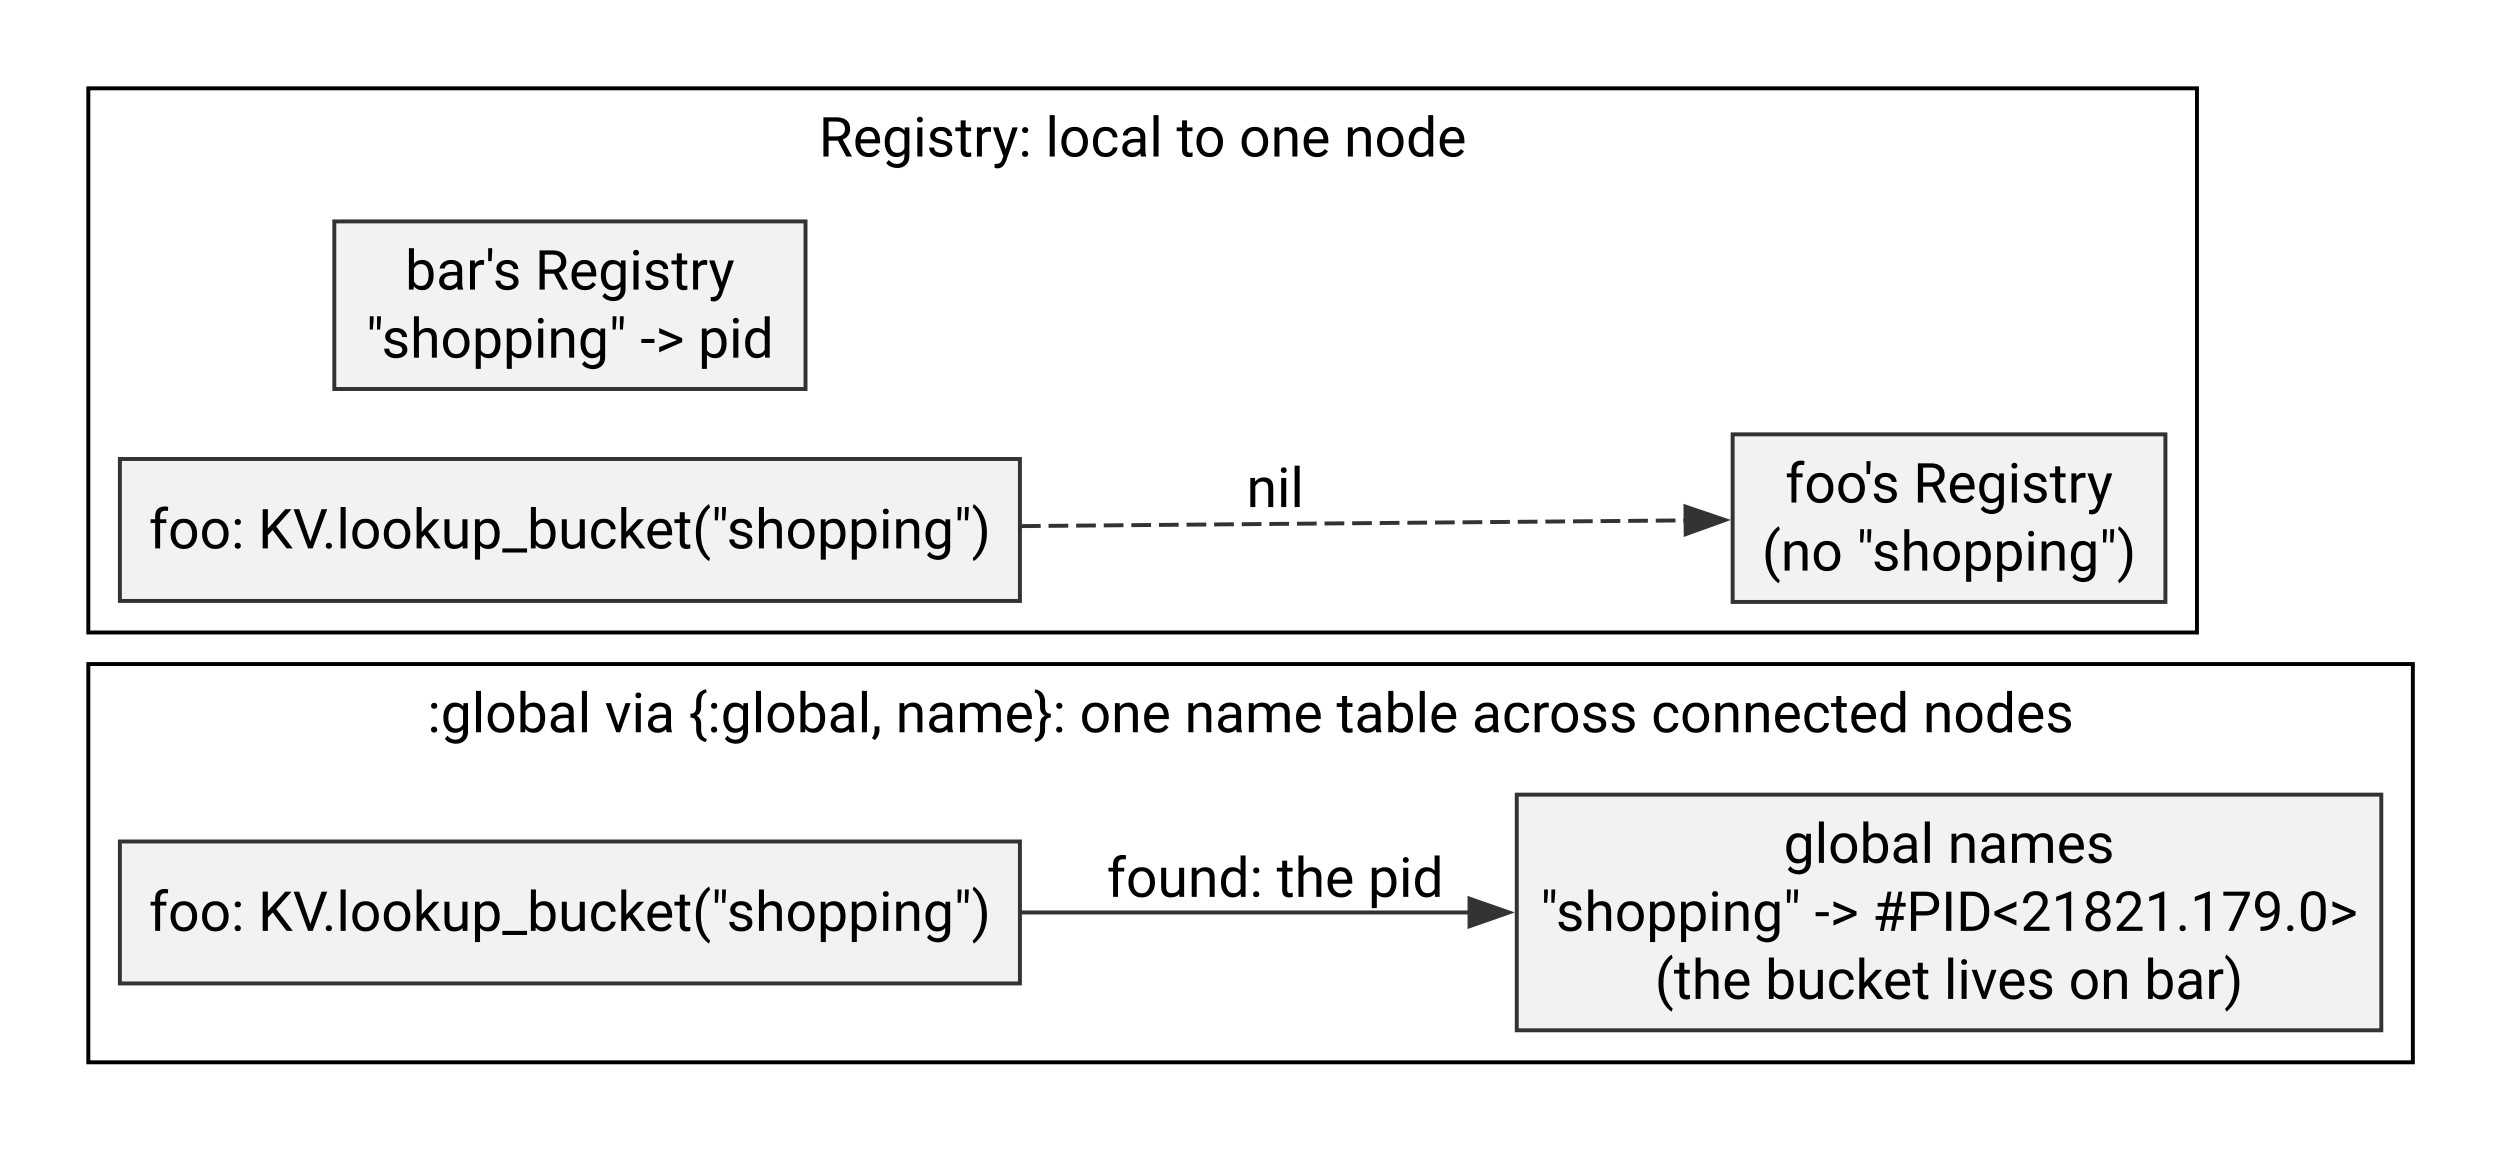
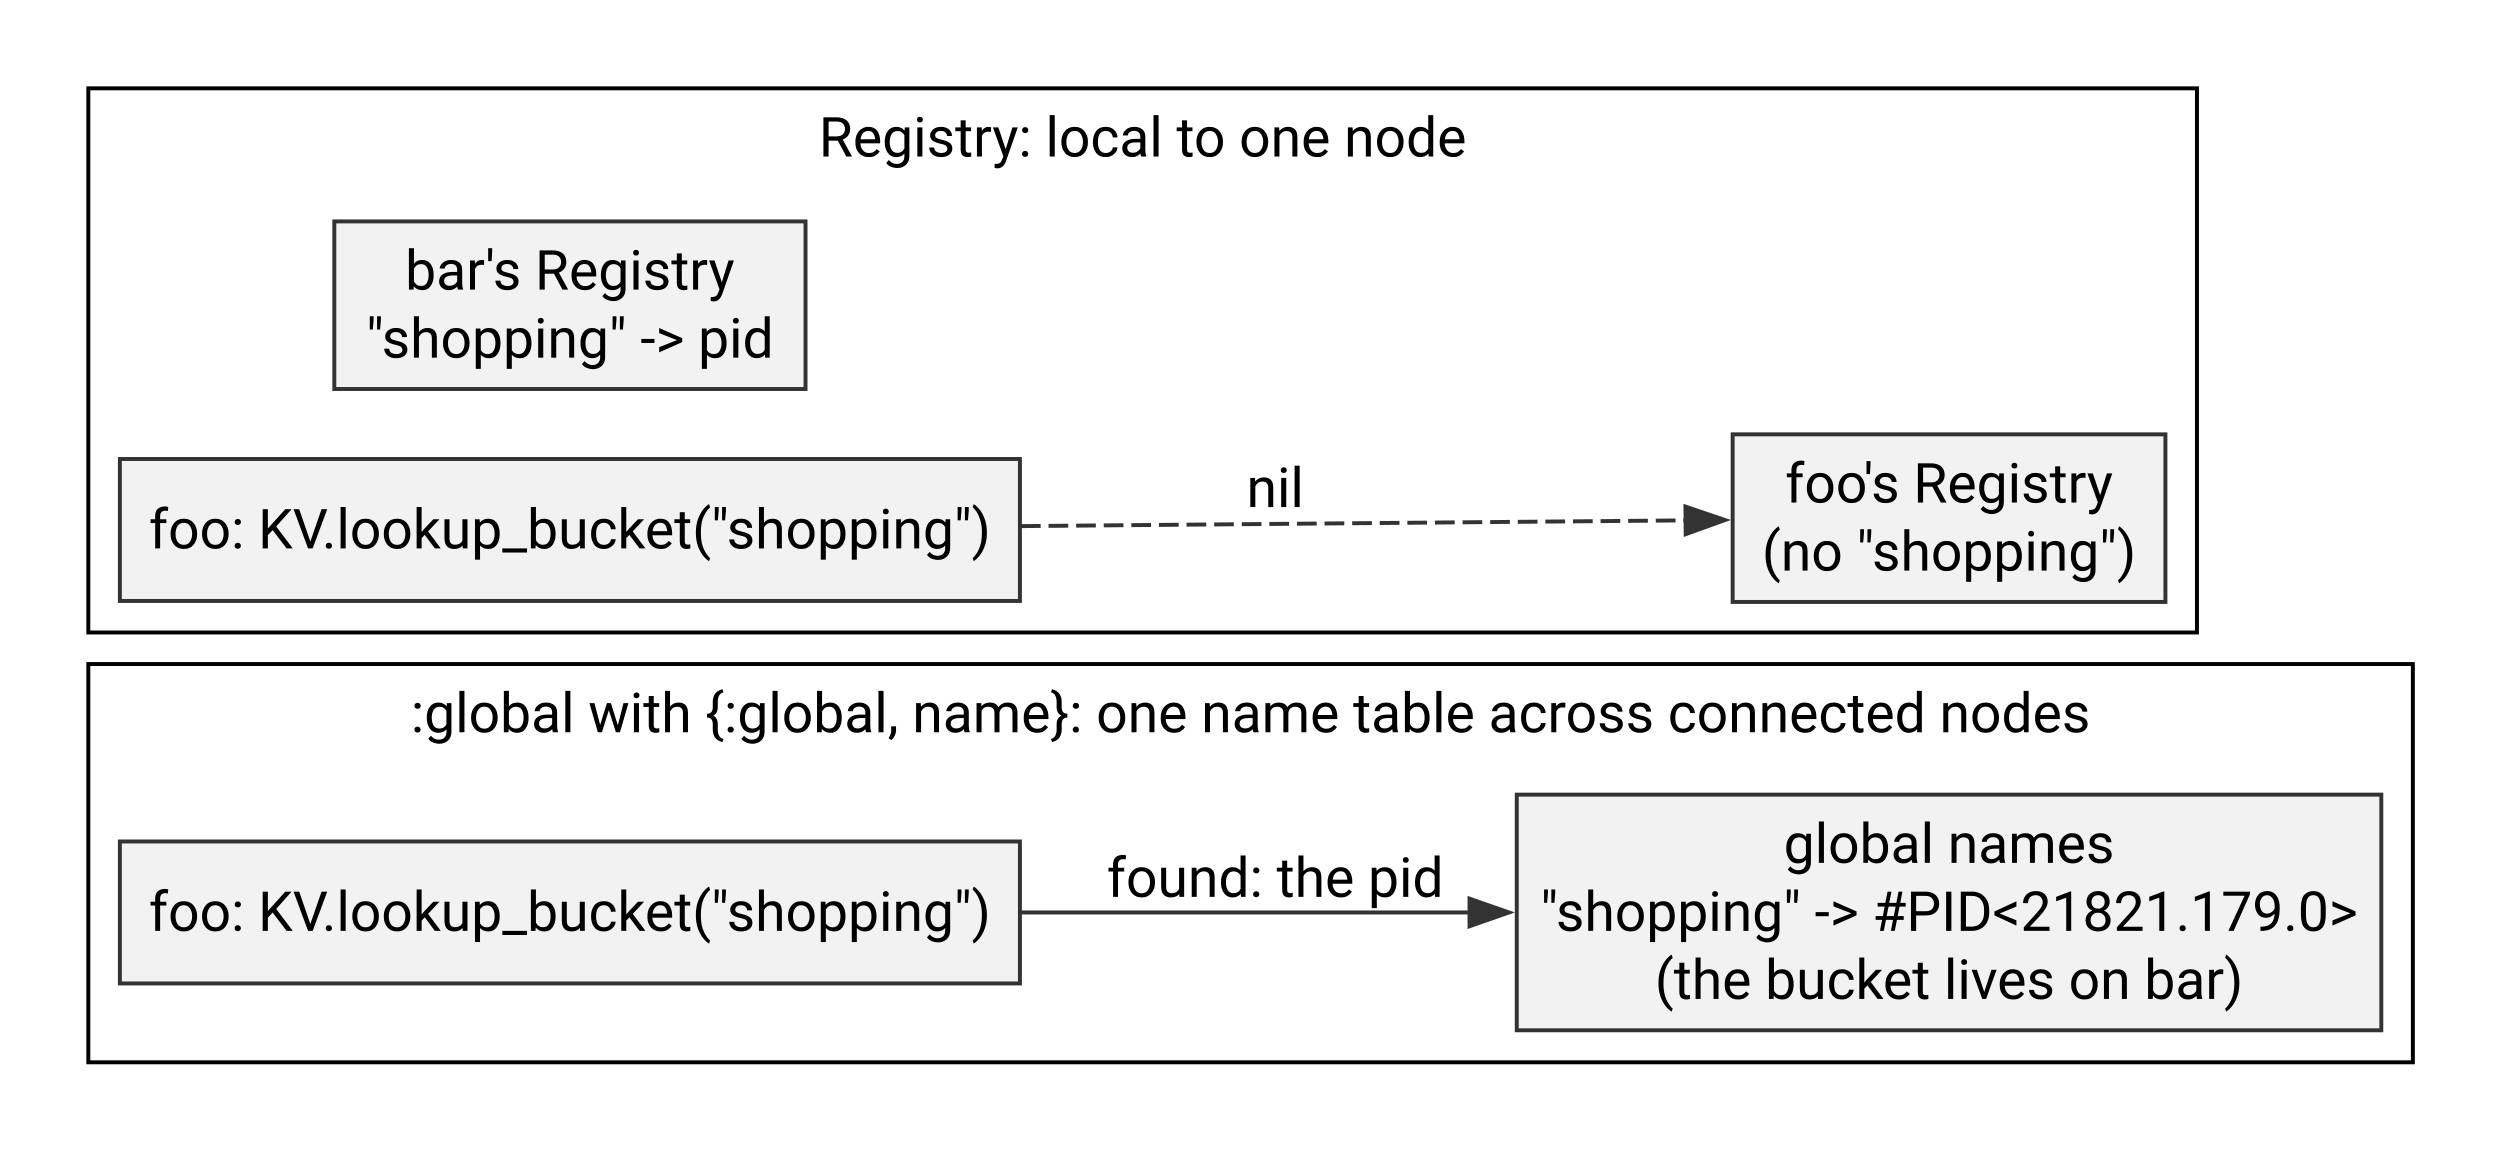
<svg xmlns="http://www.w3.org/2000/svg" width="634pt" height="292pt" viewBox="0.00 0.00 634.00 292.00">
  <g id="graph0" class="graph" transform="scale(1 1) rotate(0) translate(14.4 277.4)">
    <g id="clust1" class="cluster">
      <polygon fill="none" stroke="black" points="8,-8 8,-109 597.5,-109 597.5,-8 8,-8" />
-       <text xml:space="preserve" text-anchor="middle" x="302.75" y="-91.7" font-family="Roboto" font-size="14.00">:global via {:global, name}: one name table across connected nodes</text>
+       <text xml:space="preserve" text-anchor="middle" x="302.75" y="-91.7" font-family="Roboto" font-size="14.00">:global with {:global, name}: one name table across connected nodes</text>
    </g>
    <g id="clust2" class="cluster">
      <polygon fill="none" stroke="black" points="8,-117 8,-255 542.75,-255 542.75,-117 8,-117" />
      <text xml:space="preserve" text-anchor="middle" x="275.38" y="-237.7" font-family="Roboto" font-size="14.00">Registry: local to one node</text>
    </g>
    <g id="node1" class="node">
      <polygon fill="#f2f2f2" stroke="#333333" points="244.25,-64 16,-64 16,-28 244.25,-28 244.25,-64" />
      <text xml:space="preserve" text-anchor="middle" x="130.12" y="-41.33" font-family="Roboto" font-size="14.00">foo: KV.lookup_bucket("shopping")</text>
    </g>
    <g id="node2" class="node hl">
      <polygon fill="#f2f2f2" stroke="#333333" points="589.5,-75.88 370.25,-75.88 370.25,-16.12 589.5,-16.12 589.5,-75.88" />
      <text xml:space="preserve" text-anchor="middle" x="479.88" y="-58.58" font-family="Roboto" font-size="14.00">global names</text>
      <text xml:space="preserve" text-anchor="middle" x="479.88" y="-41.33" font-family="Roboto" font-size="14.00">"shopping" -&gt; #PID&lt;21821.179.0&gt;</text>
      <text xml:space="preserve" text-anchor="middle" x="479.88" y="-24.07" font-family="Roboto" font-size="14.00">(the bucket lives on bar)</text>
    </g>
    <g id="edge1" class="edge">
      <path fill="none" stroke="#333333" d="M244.51,-46C280.97,-46 321.49,-46 358.44,-46" />
      <polygon fill="#333333" stroke="#333333" points="358.27,-49.5 368.27,-46 358.27,-42.5 358.27,-49.5" />
      <text xml:space="preserve" text-anchor="middle" x="307.25" y="-49.95" font-family="Roboto" font-size="14.00"> found: the pid</text>
    </g>
    <g id="node3" class="node">
      <polygon fill="#f2f2f2" stroke="#333333" points="244.25,-161 16,-161 16,-125 244.25,-125 244.25,-161" />
      <text xml:space="preserve" text-anchor="middle" x="130.12" y="-138.32" font-family="Roboto" font-size="14.00">foo: KV.lookup_bucket("shopping")</text>
    </g>
    <g id="node4" class="node">
      <polygon fill="#f2f2f2" stroke="#333333" points="534.75,-167.25 425,-167.25 425,-124.75 534.75,-124.75 534.75,-167.25" />
      <text xml:space="preserve" text-anchor="middle" x="479.88" y="-149.95" font-family="Roboto" font-size="14.00">foo's Registry</text>
      <text xml:space="preserve" text-anchor="middle" x="479.88" y="-132.7" font-family="Roboto" font-size="14.00">(no "shopping")</text>
    </g>
    <g id="edge2" class="edge bad">
      <path fill="none" stroke="#333333" stroke-dasharray="5,2" d="M244.51,-143.98C300.36,-144.46 365.72,-145.02 413.2,-145.43" />
      <polygon fill="#333333" stroke="#333333" points="413.03,-148.93 423.06,-145.52 413.09,-141.93 413.03,-148.93" />
      <text xml:space="preserve" text-anchor="middle" x="307.25" y="-148.81" font-family="Roboto" font-size="14.00"> nil</text>
    </g>
    <g id="node5" class="node dim">
      <polygon fill="#f2f2f2" stroke="#333333" points="189.88,-221.25 70.38,-221.25 70.38,-178.75 189.88,-178.75 189.88,-221.25" />
      <text xml:space="preserve" text-anchor="middle" x="130.12" y="-203.95" font-family="Roboto" font-size="14.00">bar's Registry</text>
      <text xml:space="preserve" text-anchor="middle" x="130.12" y="-186.7" font-family="Roboto" font-size="14.00">"shopping" -&gt; pid</text>
    </g>
  </g>
</svg>
